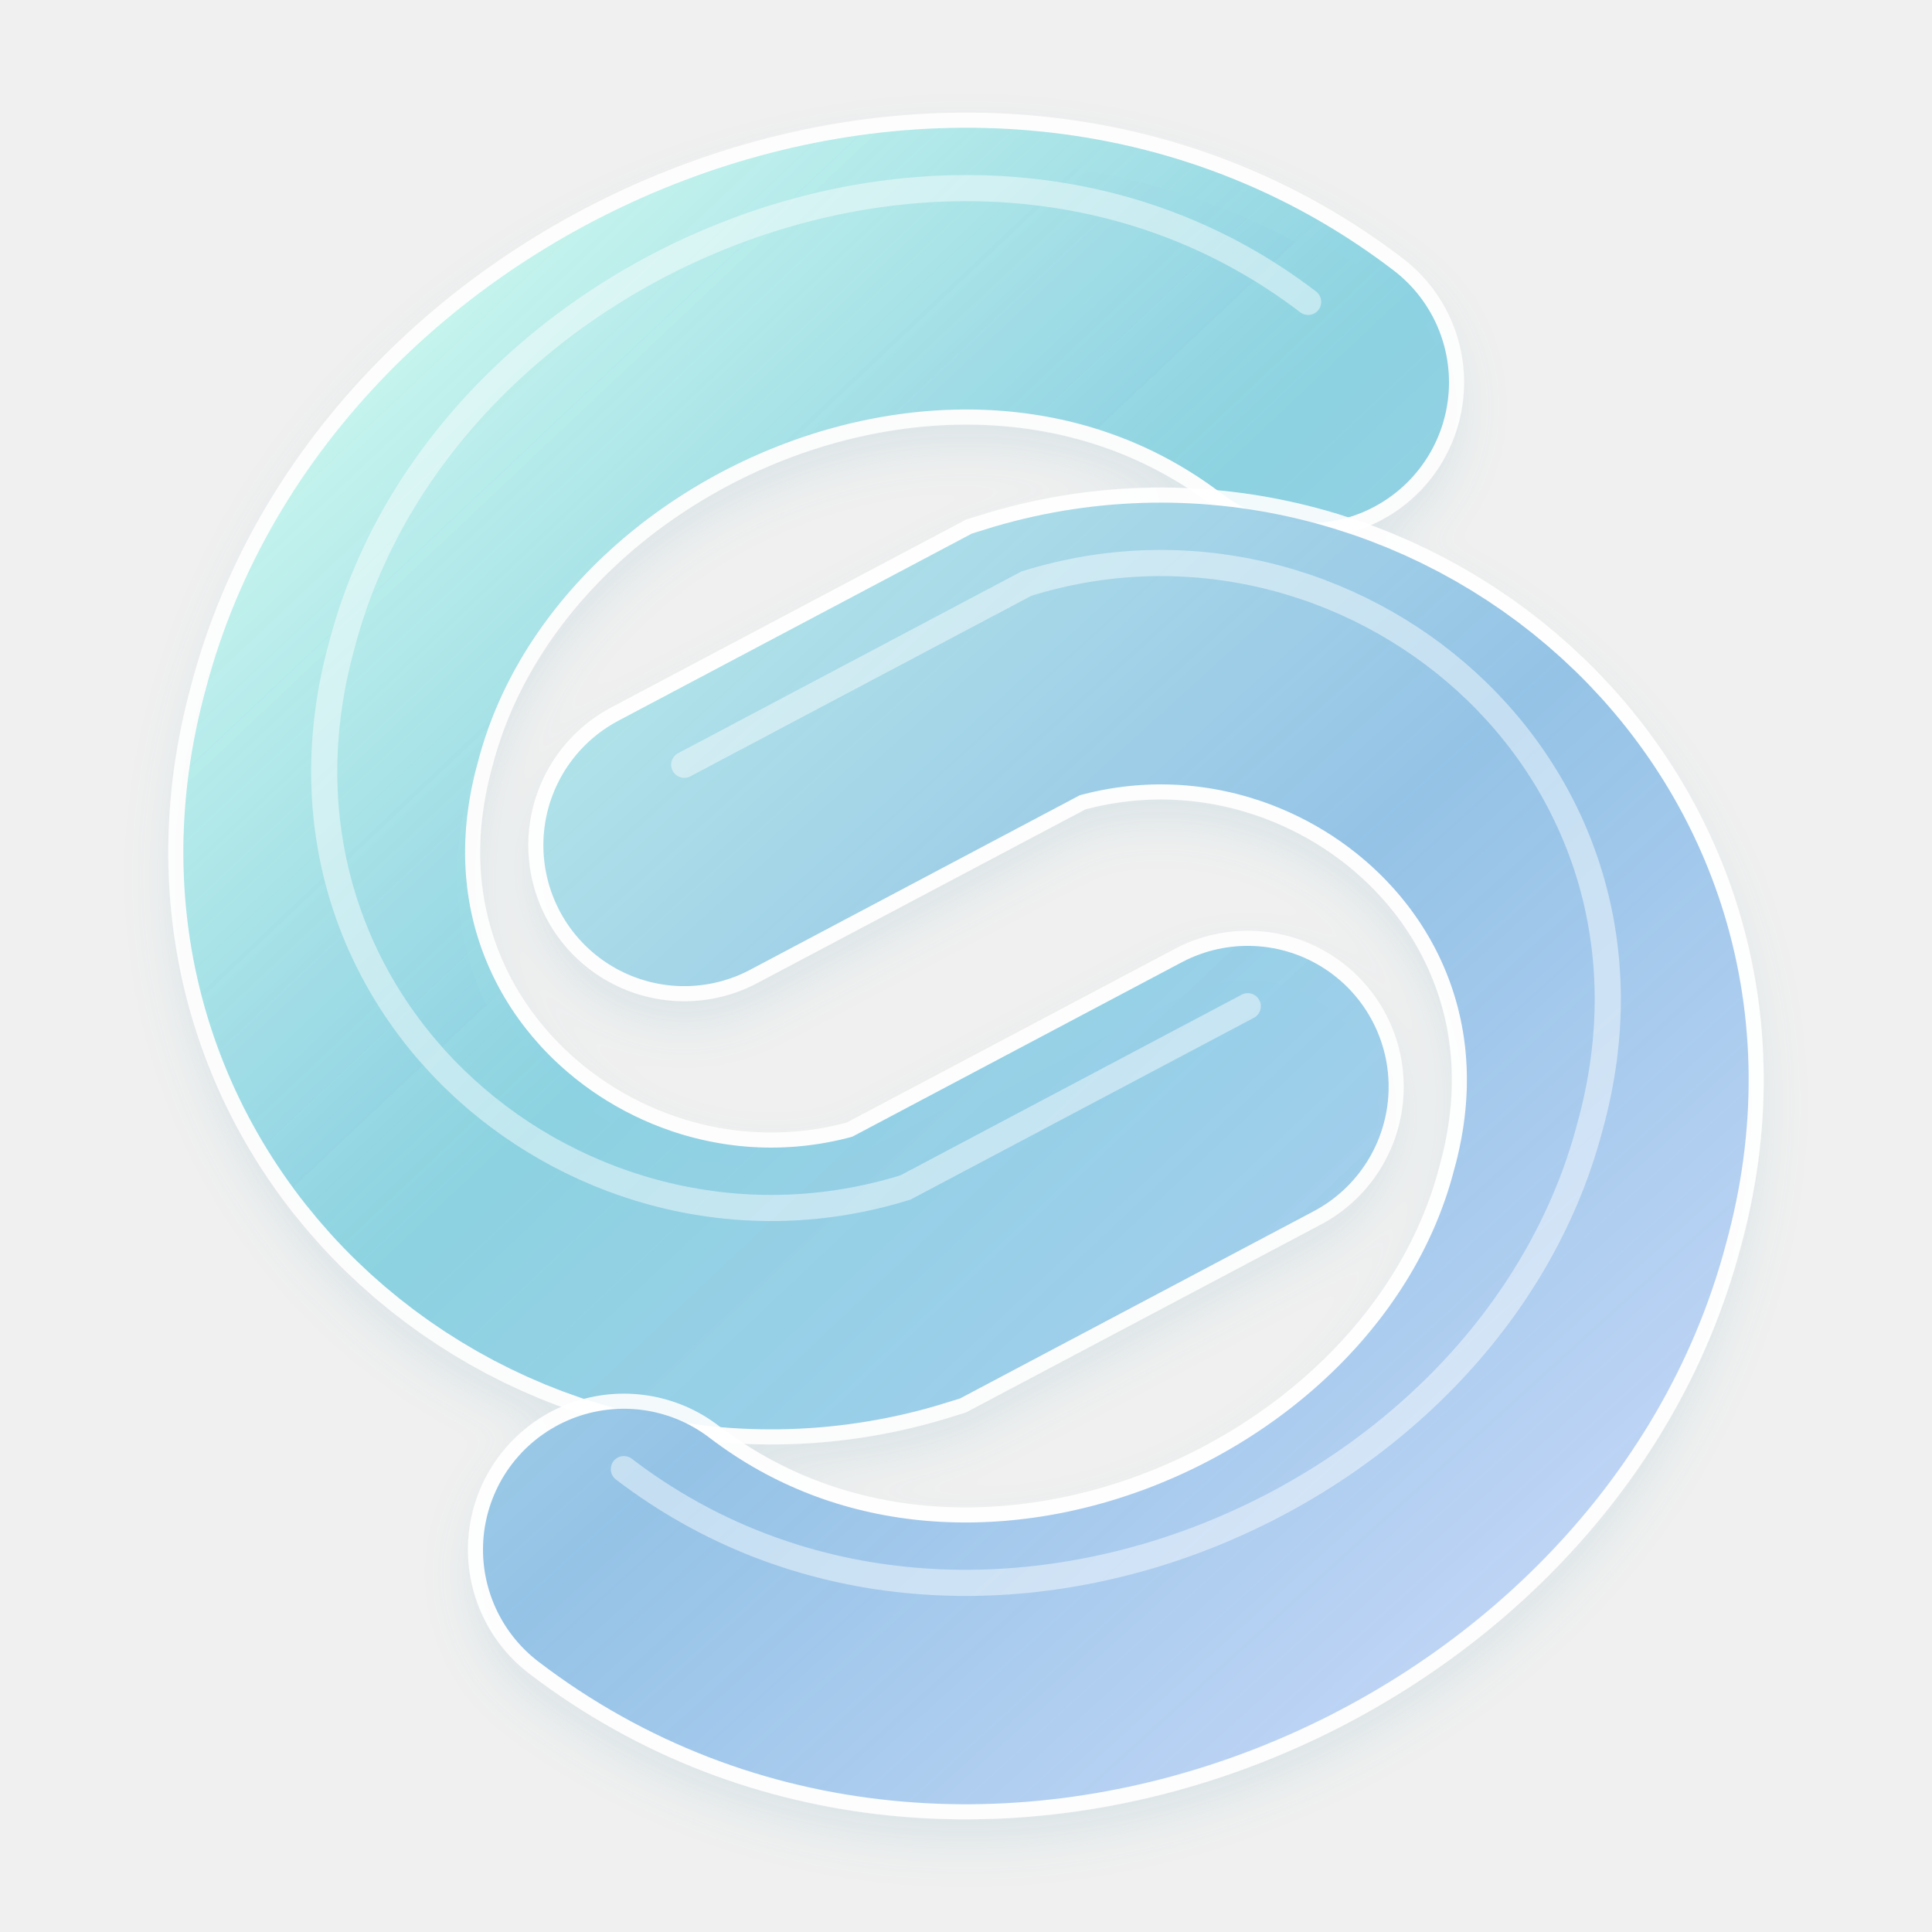
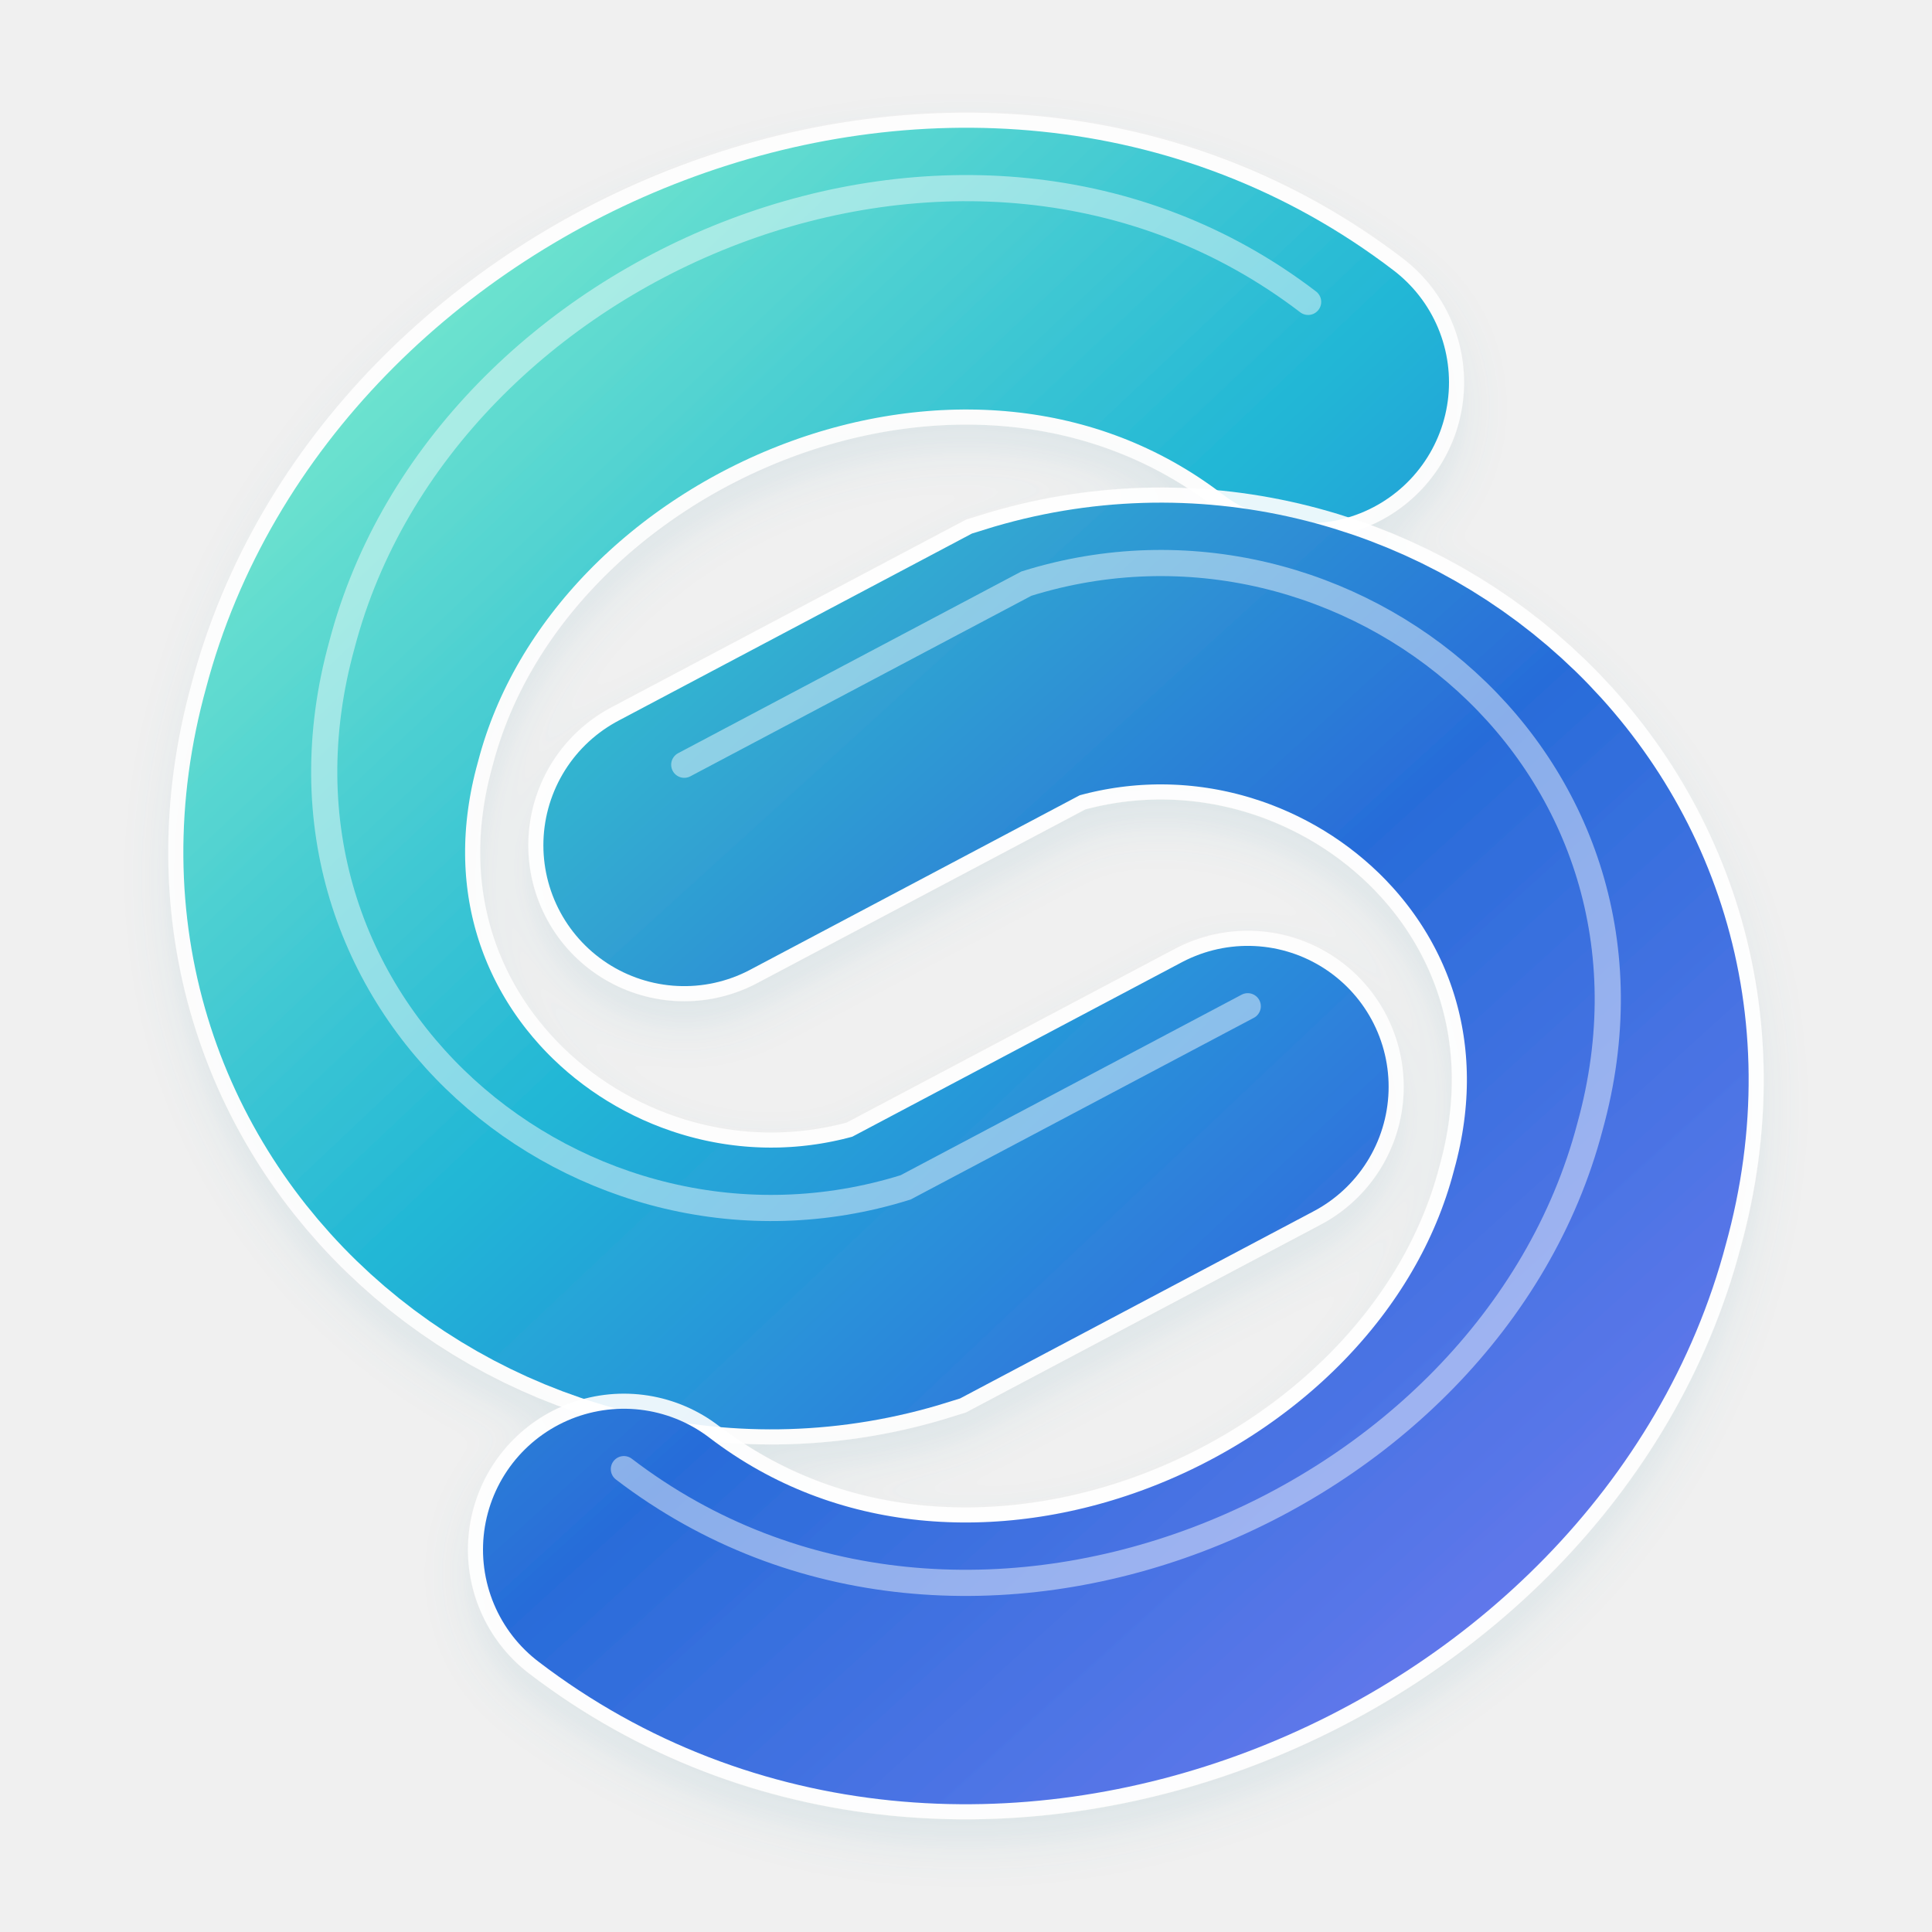
<svg xmlns="http://www.w3.org/2000/svg" viewBox="0 0 96 96">
  <defs>
    <linearGradient id="a" x1="18" y1="16" x2="68" y2="69" gradientUnits="userSpaceOnUse">
-       <stop stop-color="#c7f6ed" stop-opacity=".94" />
-       <stop offset=".48" stop-color="#75c9dc" stop-opacity=".83" />
-       <stop offset="1" stop-color="#9bc6ec" stop-opacity=".88" />
+       <stop stop-color="#73e6ce" />
+       <stop offset=".48" stop-color="#21b6d6" />
+       <stop offset="1" stop-color="#3462de" />
    </linearGradient>
    <linearGradient id="b" x1="78" y1="82" x2="29" y2="28" gradientUnits="userSpaceOnUse">
-       <stop stop-color="#c0d4f7" stop-opacity=".94" />
-       <stop offset=".5" stop-color="#83b9e2" stop-opacity=".86" />
-       <stop offset="1" stop-color="#b0e8e8" stop-opacity=".93" />
+       <stop stop-color="#6779ed" />
+       <stop offset=".5" stop-color="#286cd9" />
+       <stop offset="1" stop-color="#35c5ce" />
    </linearGradient>
    <filter id="shadow" x="-20%" y="-20%" width="140%" height="140%">
      <feDropShadow dx="0" dy="1.2" stdDeviation="1.1" flood-color="#68a0b9" flood-opacity=".15" />
    </filter>
  </defs>
  <g fill="none" stroke-linecap="round" filter="url(#shadow)">
    <path d="M65 19C48 6 22 17 17 36C12 54 29 68 45 63L62 54" stroke="#fff" stroke-opacity=".88" stroke-width="15.5" />
    <path d="M65 19C48 6 22 17 17 36C12 54 29 68 45 63L62 54" stroke="url(#a)" stroke-width="14" />
    <path d="M31 77C48 90 74 79 79 60C84 42 67 28 51 33L34 42" stroke="#fff" stroke-opacity=".9" stroke-width="15.5" />
    <path d="M31 77C48 90 74 79 79 60C84 42 67 28 51 33L34 42" stroke="url(#b)" stroke-width="14" />
    <g stroke="#fff" stroke-width="1.3" stroke-opacity=".45" transform="translate(0 -4)">
      <path d="M65 19C48 6 22 17 17 36C12 54 29 68 45 63L62 54" />
      <path d="M31 77C48 90 74 79 79 60C84 42 67 28 51 33L34 42" />
    </g>
  </g>
</svg>
